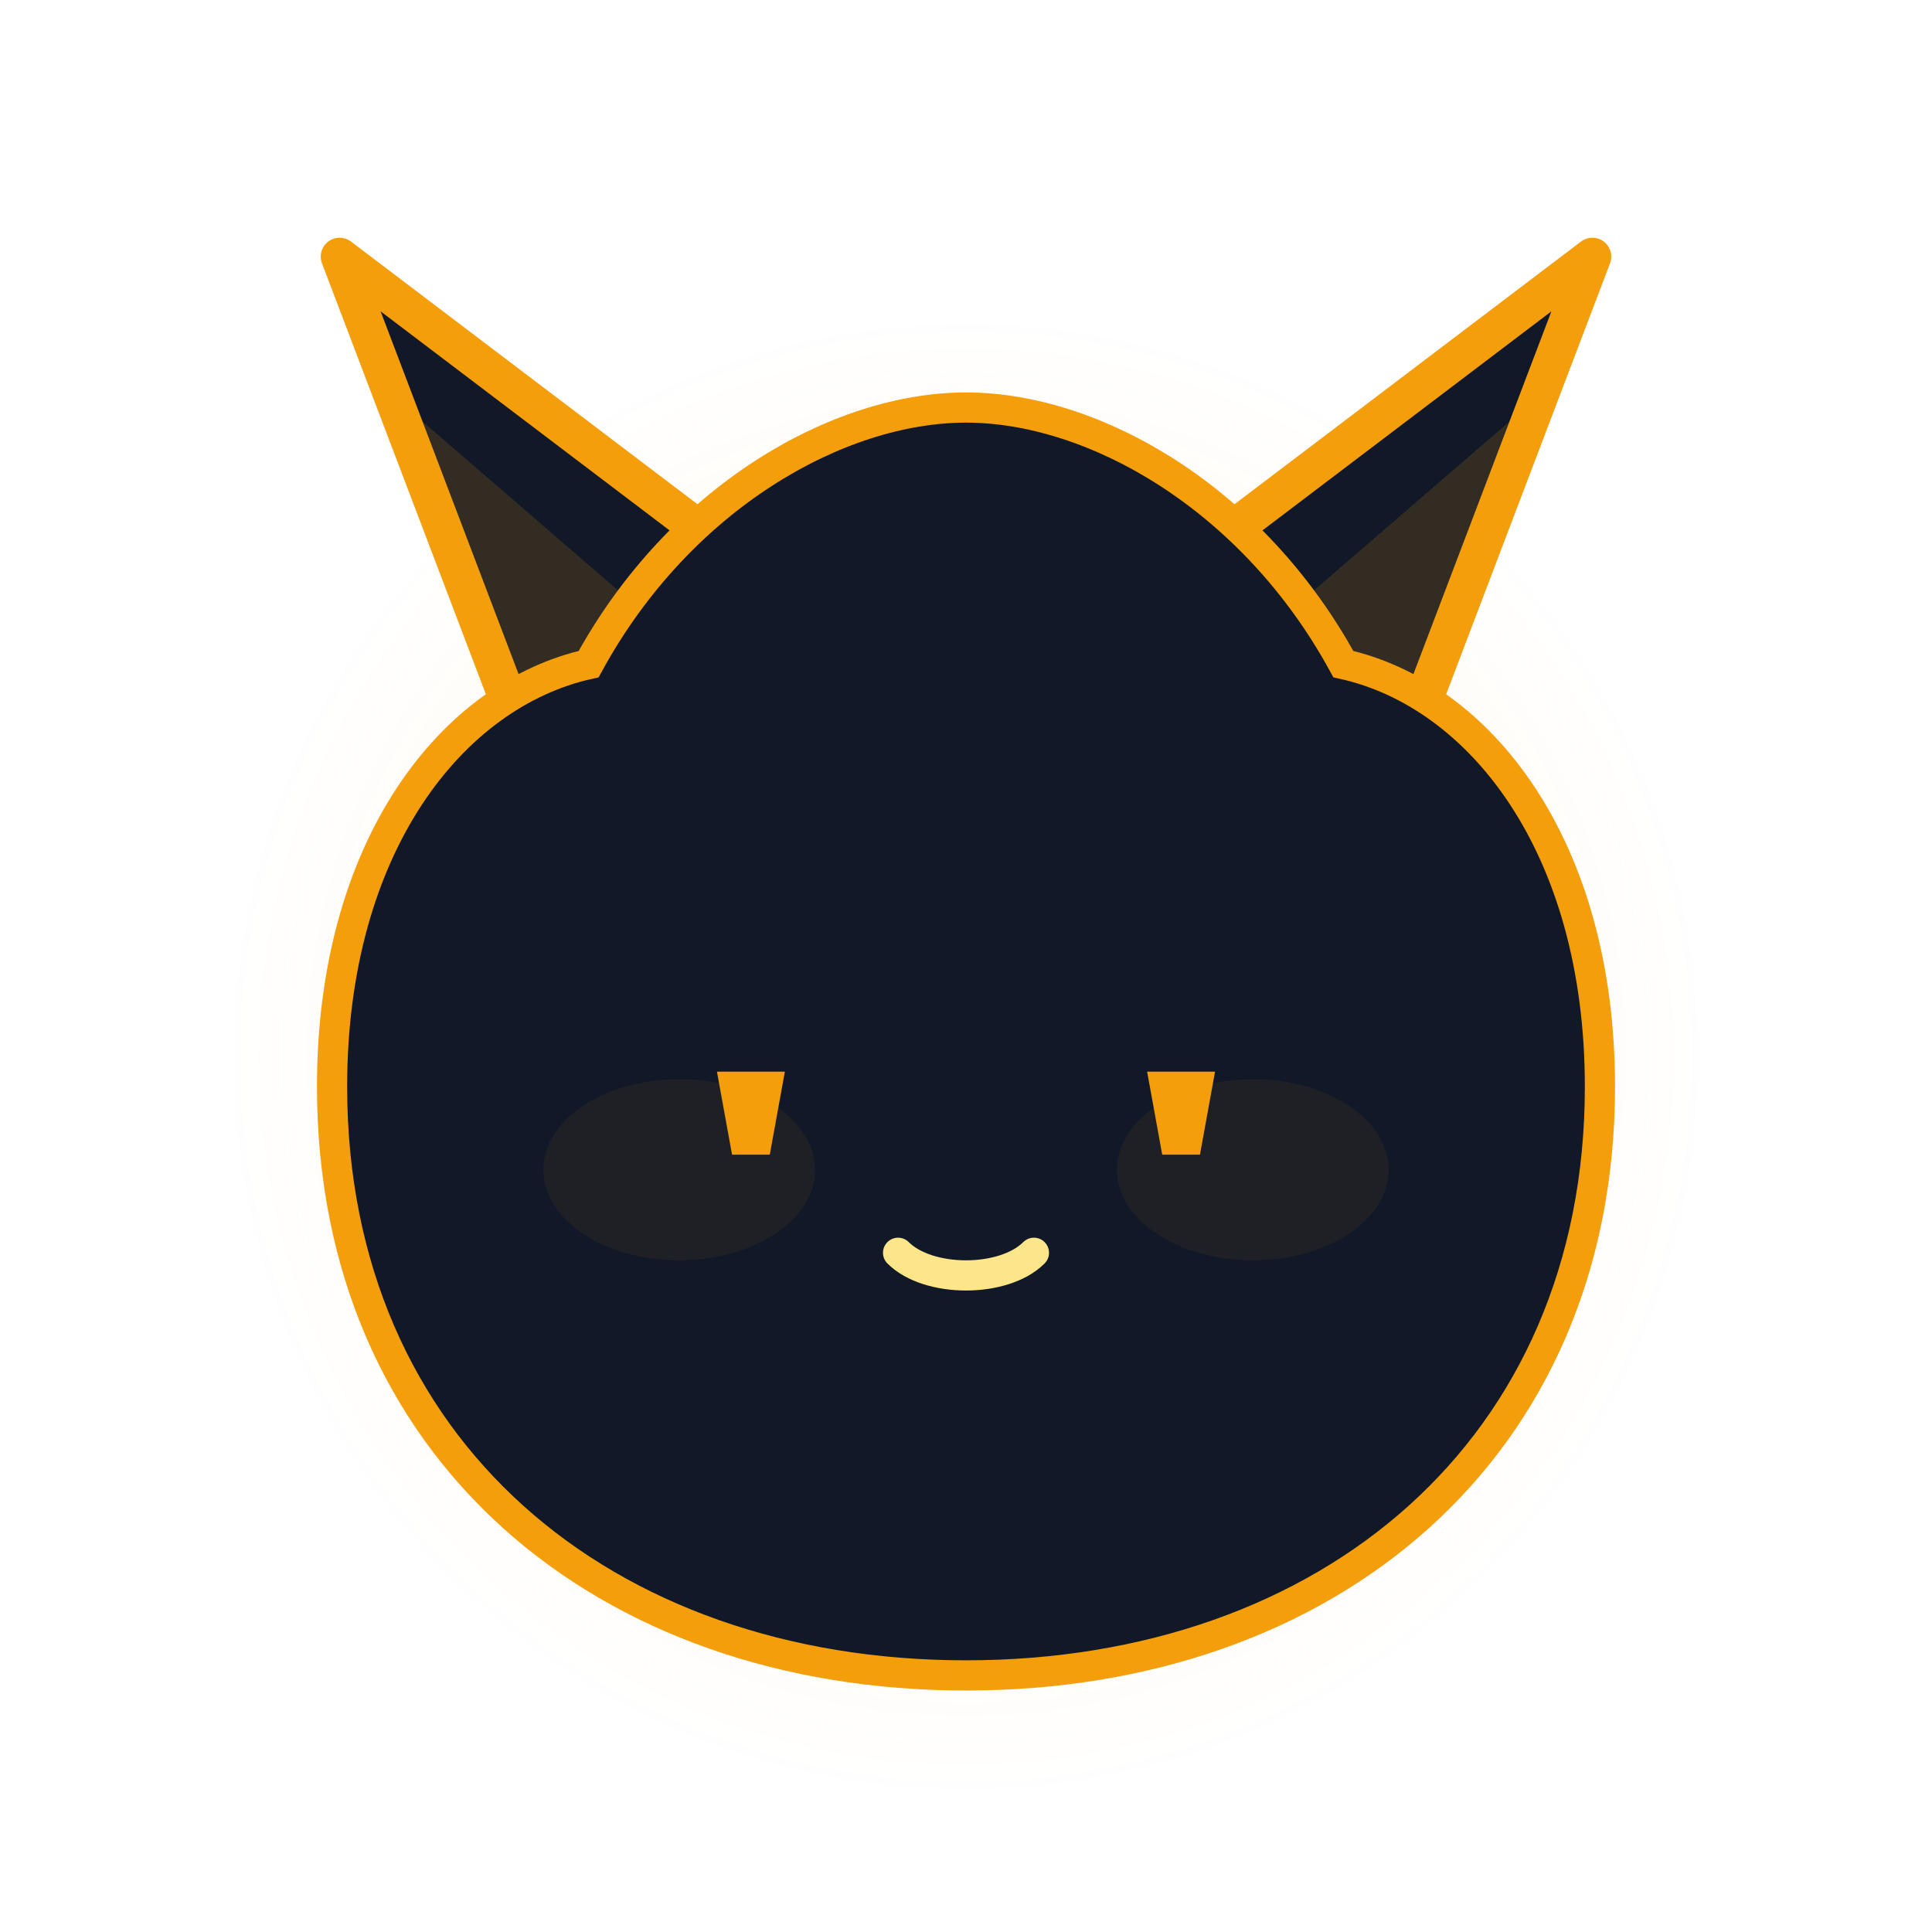
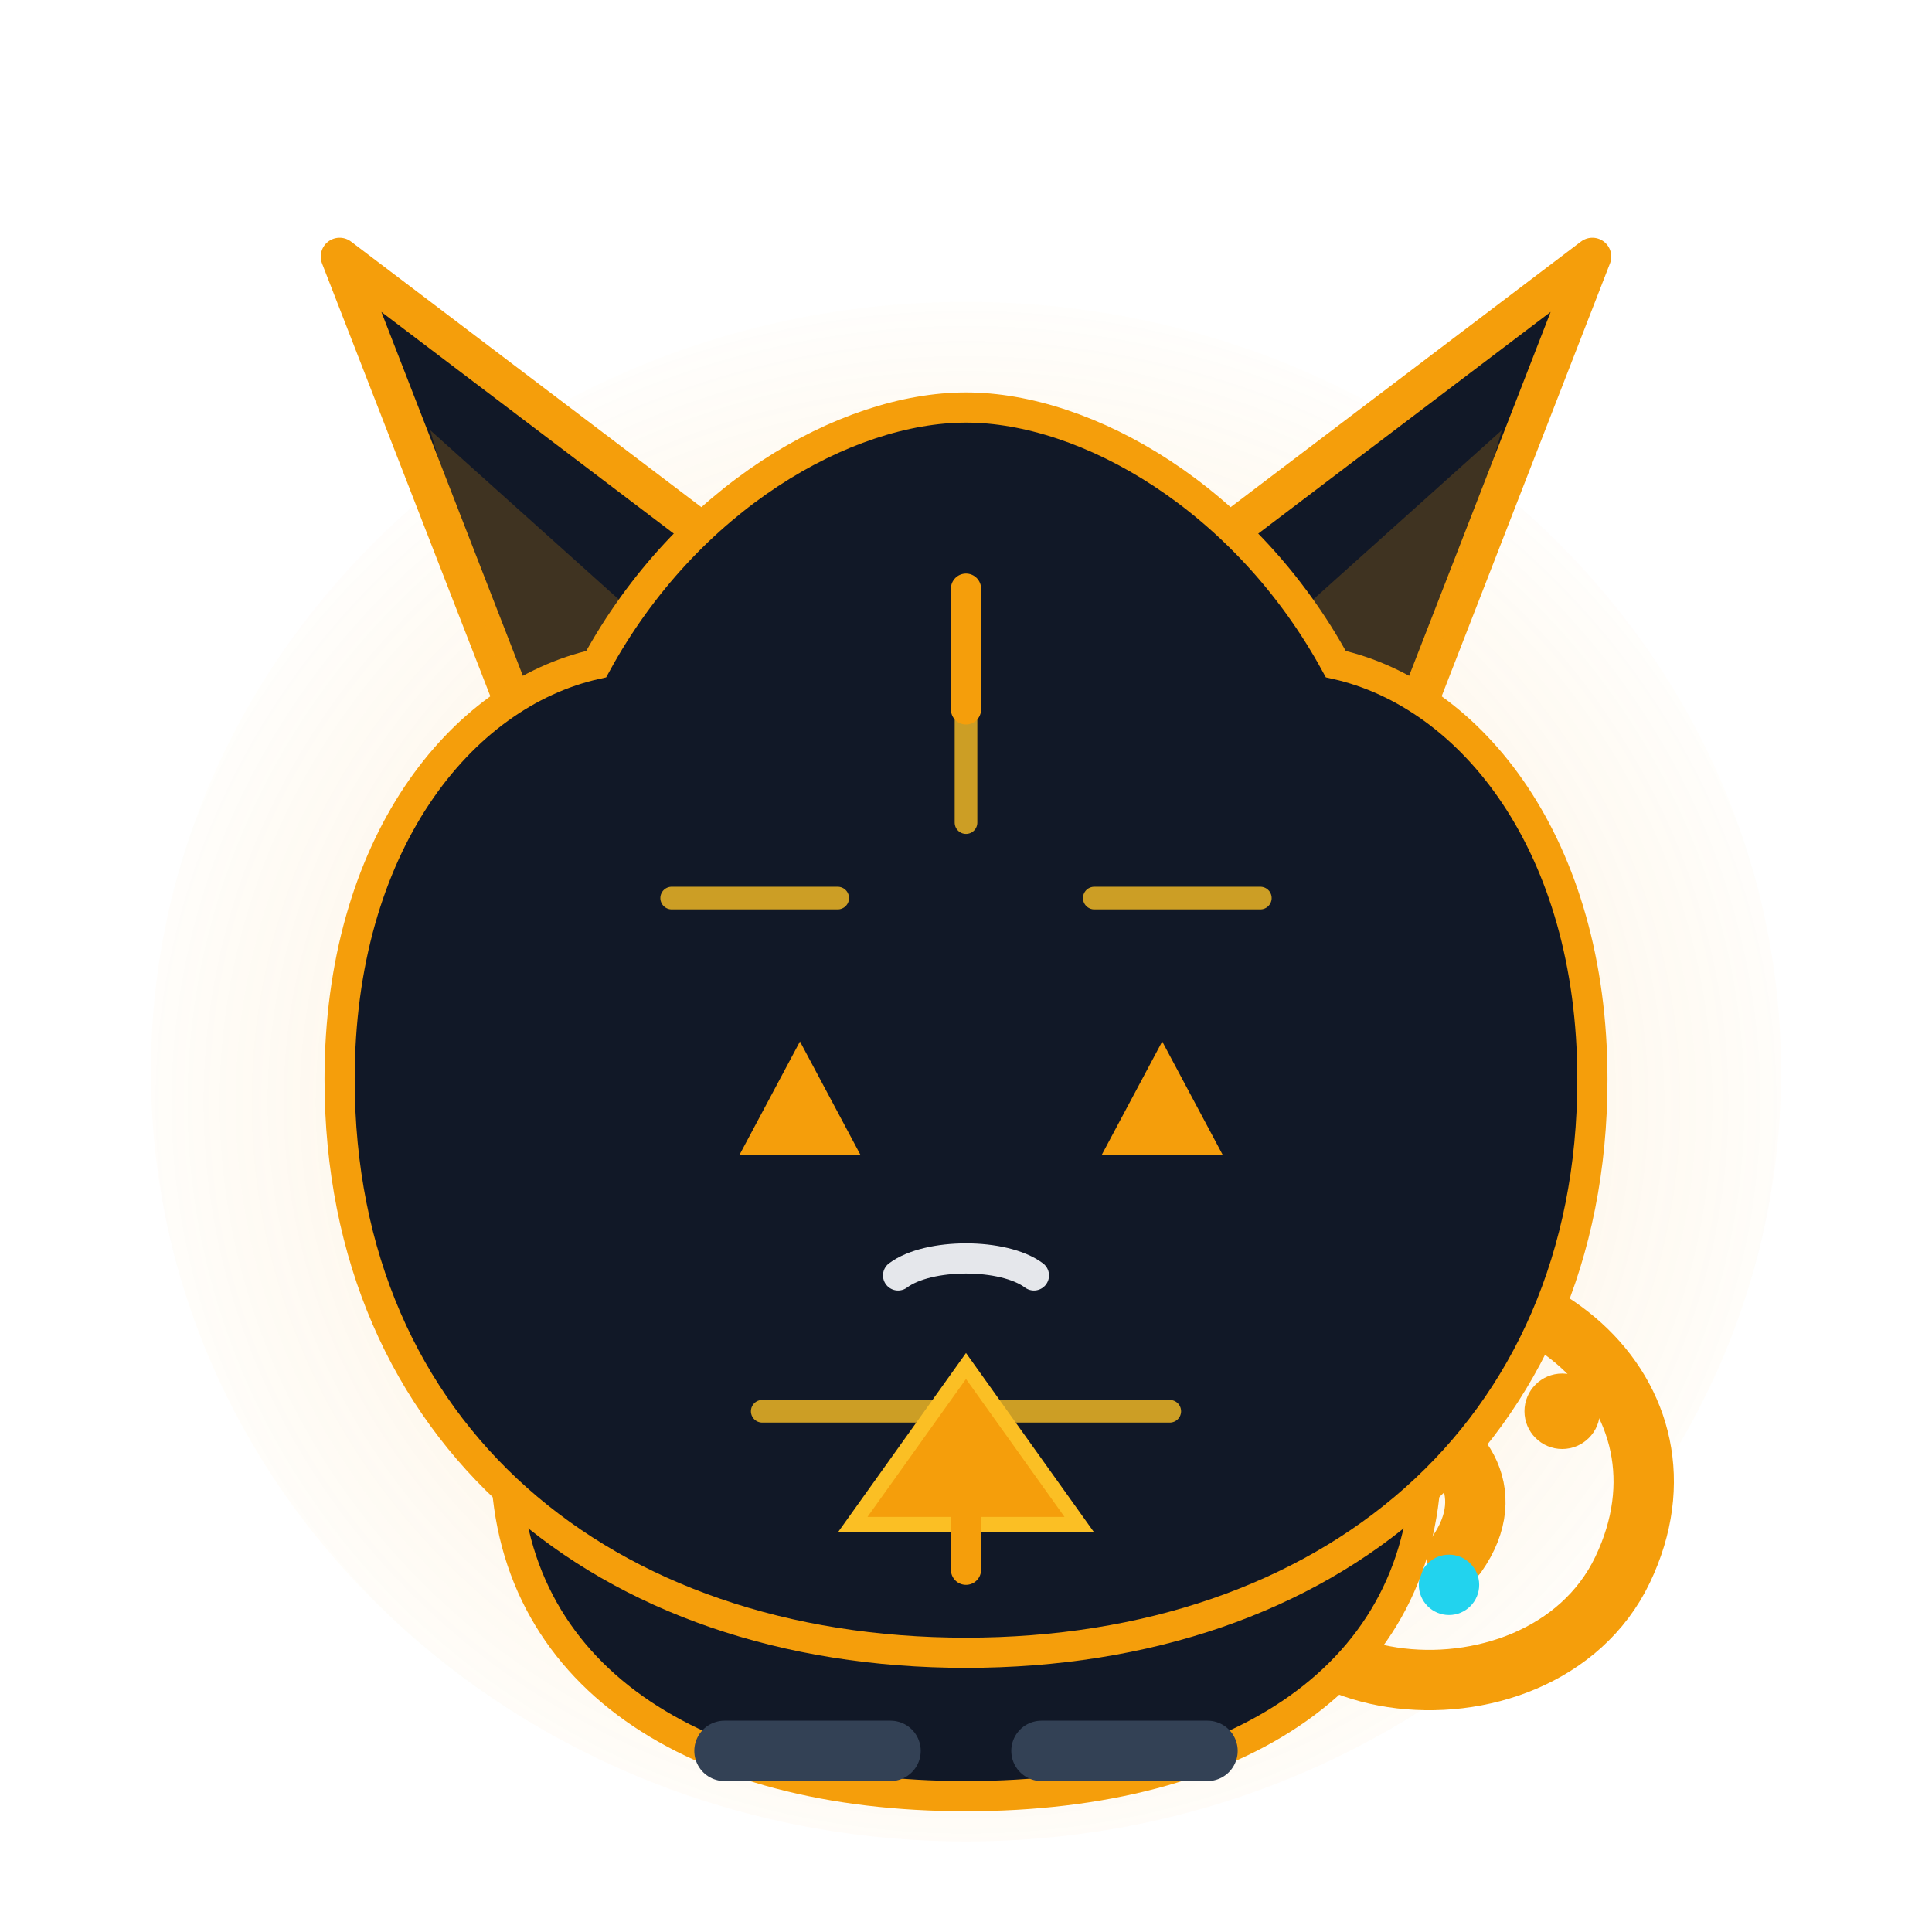
- <svg xmlns="http://www.w3.org/2000/svg" viewBox="0 0 256 256">
+ <svg xmlns="http://www.w3.org/2000/svg" viewBox="0 0 256 256" role="img" aria-labelledby="title desc">
  <defs>
-     <radialGradient id="glowBg" cx="50%" cy="50%" r="50%">
-       <stop offset="0%" stop-color="#F59E0B" stop-opacity="0.12" />
+     <radialGradient id="g" cx="50%" cy="52%" r="55%">
+       <stop offset="0%" stop-color="#F59E0B" stop-opacity=".22" />
      <stop offset="100%" stop-color="#F59E0B" stop-opacity="0" />
    </radialGradient>
-     <linearGradient id="faceGrad" x1="48" y1="36" x2="208" y2="228">
+     <linearGradient id="b" x1="52" y1="38" x2="205" y2="226">
      <stop stop-color="#111827" />
-       <stop offset="1" stop-color="#0f0f0f" />
+       <stop offset="1" stop-color="#0B0F19" />
    </linearGradient>
  </defs>
-   <ellipse cx="128" cy="140" rx="100" ry="100" fill="url(#glowBg)" />
-   <path d="M72 105 45 34l62 47" fill="#111827" stroke="#F59E0B" stroke-width="5" stroke-linejoin="round" />
-   <path d="M72 105 55 55l44 38" fill="#F59E0B" opacity="0.15" />
-   <path d="M184 105 211 34l-62 47" fill="#111827" stroke="#F59E0B" stroke-width="5" stroke-linejoin="round" />
-   <path d="M184 105 201 55l-44 38" fill="#F59E0B" opacity="0.15" />
-   <path d="M78 88c12-22 33-34 50-34s38 12 50 34c18 4 34 24 34 56 0 48-36 78-84 78s-84-30-84-78c0-32 16-52 34-56Z" fill="url(#faceGrad)" stroke="#F59E0B" stroke-width="4" />
-   <ellipse cx="90" cy="155" rx="18" ry="12" fill="#F59E0B" opacity="0.06" />
-   <ellipse cx="166" cy="155" rx="18" ry="12" fill="#F59E0B" opacity="0.06" />
-   <path d="M95 142 104 142 102 153 97 153Z" fill="#F59E0B" />
-   <path d="M152 142 161 142 159 153 154 153Z" fill="#F59E0B" />
-   <path d="M119 166c4 4 14 4 18 0" fill="none" stroke="#FDE68A" stroke-width="4" stroke-linecap="round" />
+   <ellipse cx="128" cy="142" rx="108" ry="102" fill="url(#g)" />
+   <path d="M174 171c29-7 52 14 41 37-11 23-54 18-49-9 4-22 39-10 27 7" fill="none" stroke="#F59E0B" stroke-width="8" stroke-linecap="round" />
+   <circle cx="179" cy="171" r="5" fill="#22D3EE" />
+   <circle cx="207" cy="187" r="5" fill="#F59E0B" />
+   <circle cx="192" cy="210" r="4" fill="#22D3EE" />
+   <path d="M73 106 45 34l62 47" fill="#111827" stroke="#F59E0B" stroke-width="5" stroke-linejoin="round" />
+   <path d="M183 106 211 34l-62 47" fill="#111827" stroke="#F59E0B" stroke-width="5" stroke-linejoin="round" />
+   <path d="M70 103 57 57l39 35M186 103 199 57l-39 35" fill="#F59E0B" opacity=".2" />
+   <path d="M92 148c8-14 23-22 36-22s28 8 36 22c17 8 25 24 25 45 0 29-25 45-61 45s-61-16-61-45c0-21 8-37 25-45Z" fill="url(#b)" stroke="#F59E0B" stroke-width="4" />
+   <path d="M79 88c12-22 33-34 49-34s37 12 49 34c18 4 34 24 34 55 0 47-35 76-83 76s-83-29-83-76c0-31 16-51 34-55Z" fill="url(#b)" stroke="#F59E0B" stroke-width="4" />
+   <path d="M89 119h22m34 0h22M128 91v18M101 187h54" stroke="#FBBF24" stroke-width="3" stroke-linecap="round" opacity=".8" />
+   <path d="M98 153l8-15 8 15Z" fill="#F59E0B" />
+   <path d="M146 153l8-15 8 15Z" fill="#F59E0B" />
+   <path d="M119 169c4-3 14-3 18 0" fill="none" stroke="#E5E7EB" stroke-width="4" stroke-linecap="round" />
+   <path d="M128 181l15 21h-30l15-21Z" fill="#F59E0B" stroke="#FBBF24" stroke-width="2" />
+   <path d="M128 78v16m0 106v8" stroke="#F59E0B" stroke-width="4" stroke-linecap="round">
+     <animate attributeName="opacity" values=".4;1;.4" dur="1.1s" repeatCount="indefinite" />
+   </path>
+   <path d="M96 232h22m20 0h22" stroke="#334155" stroke-width="8" stroke-linecap="round" />
</svg>
